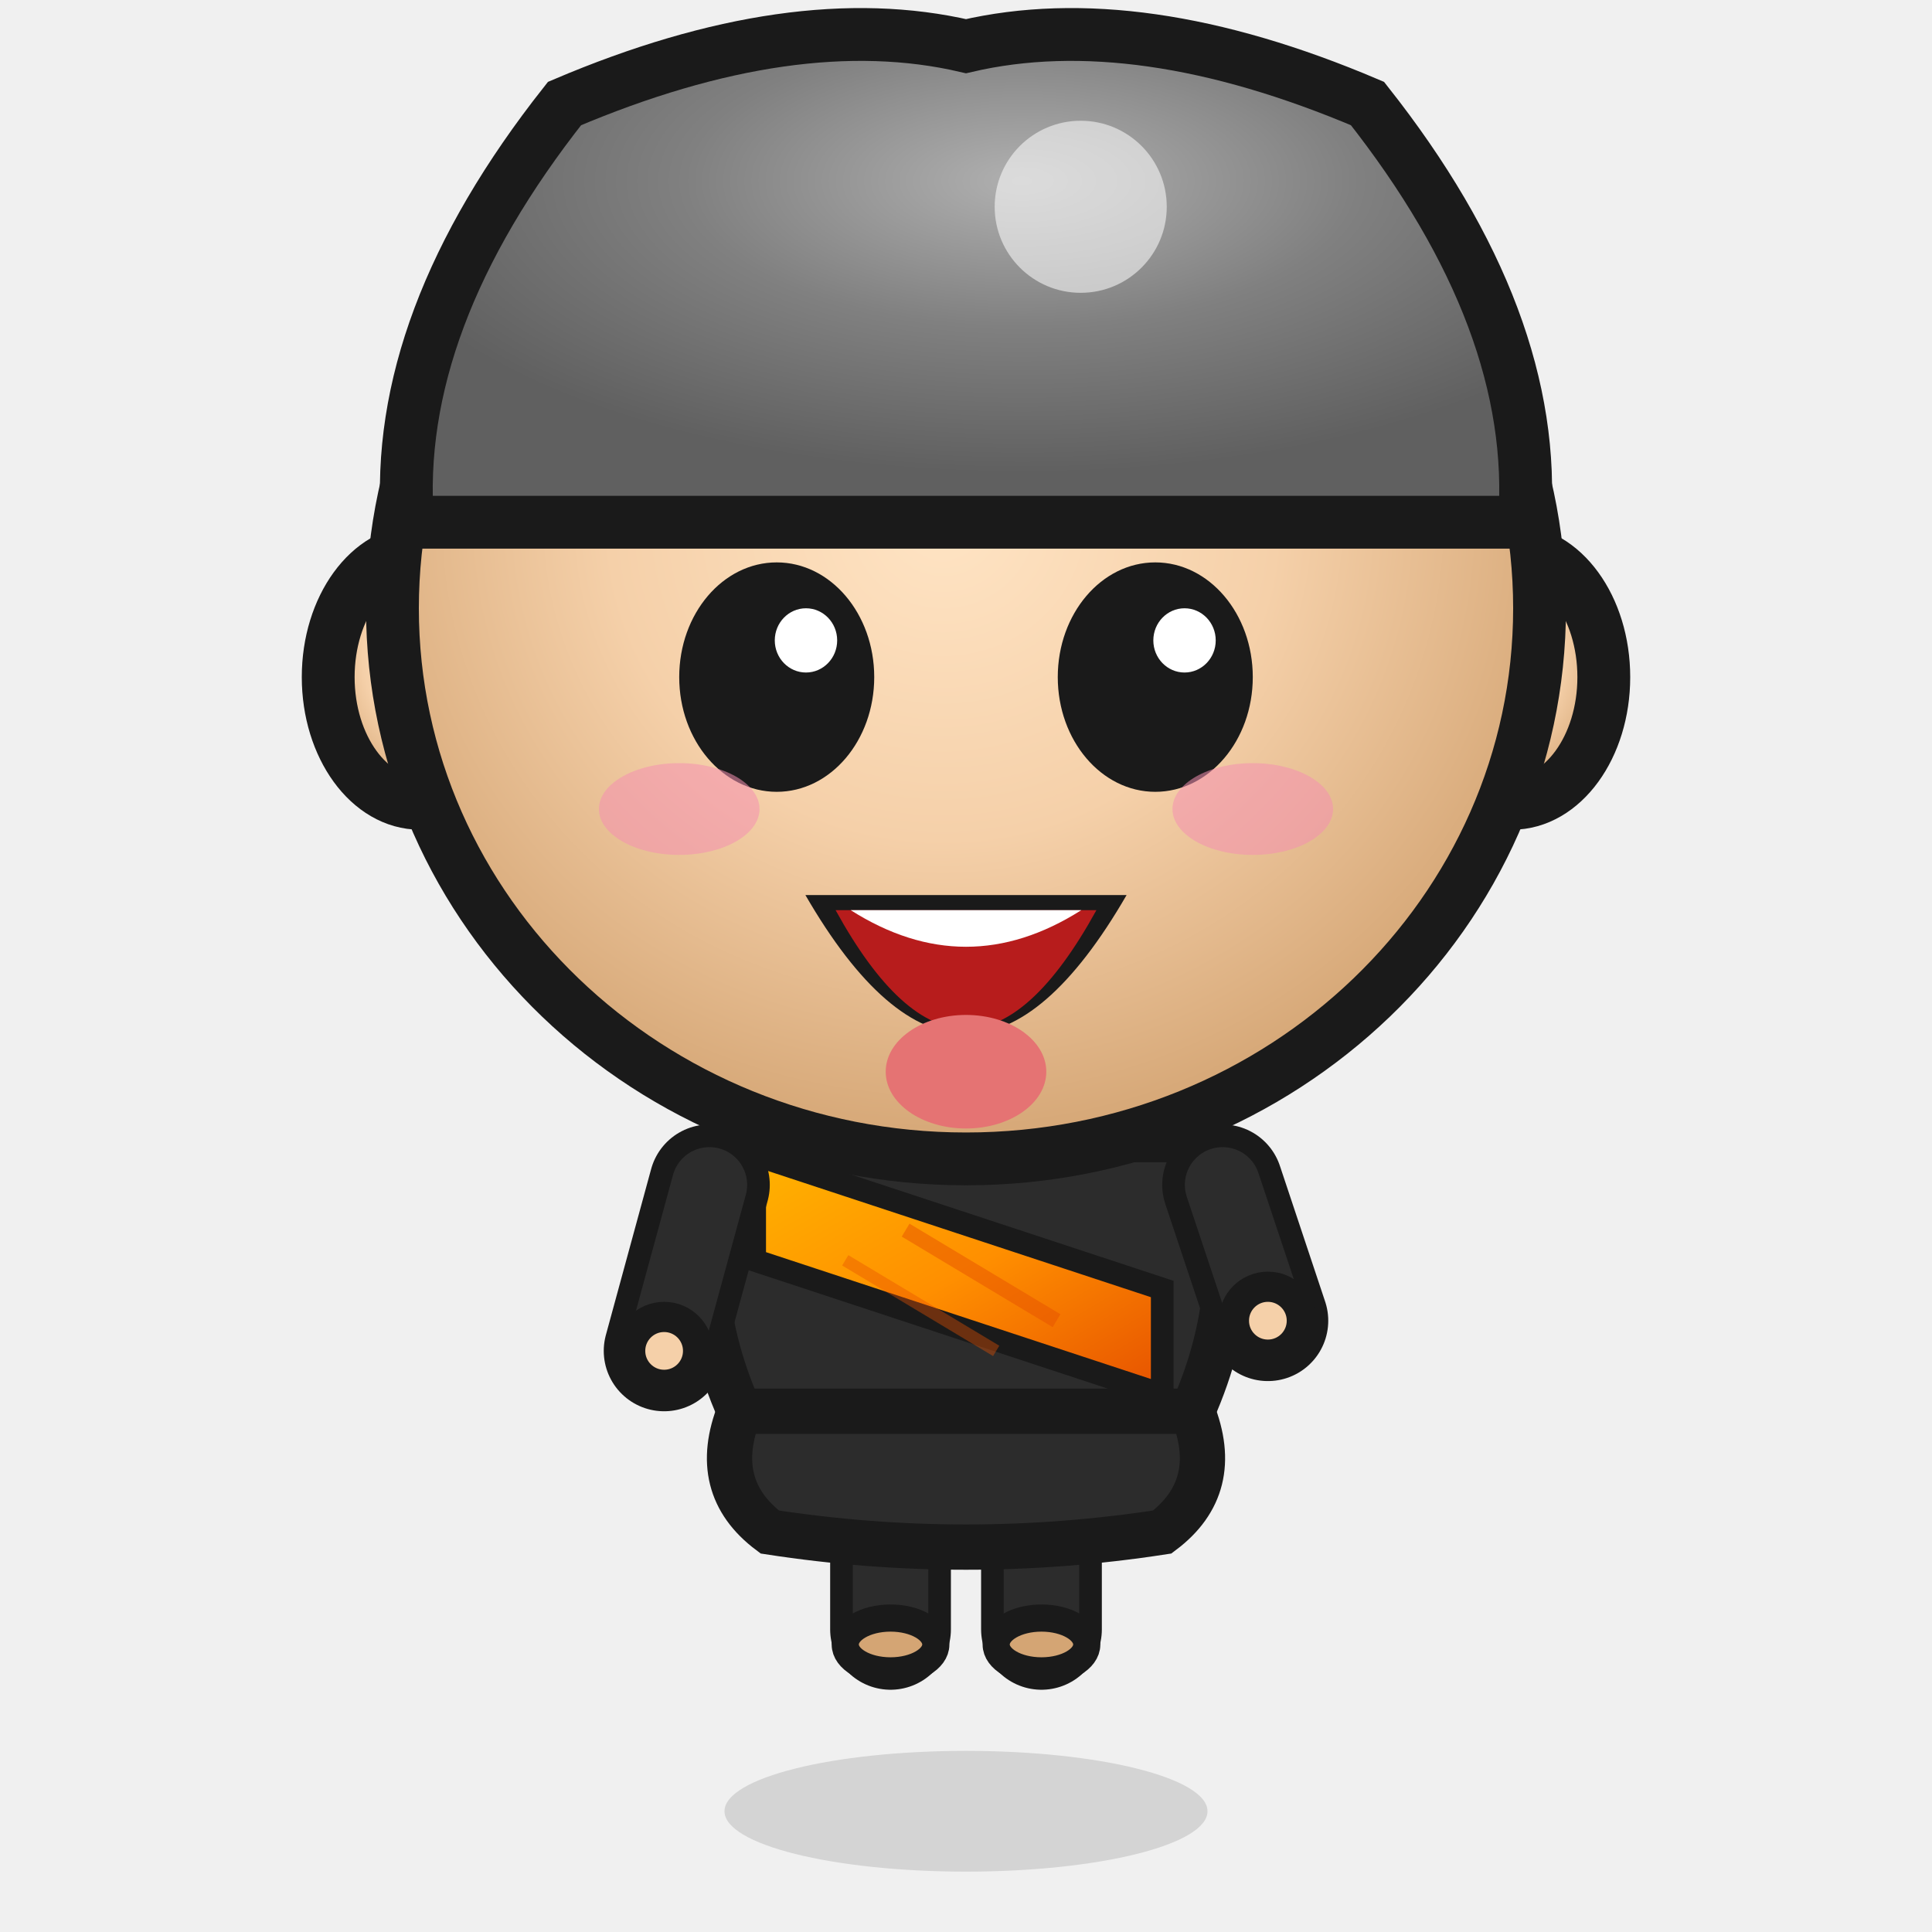
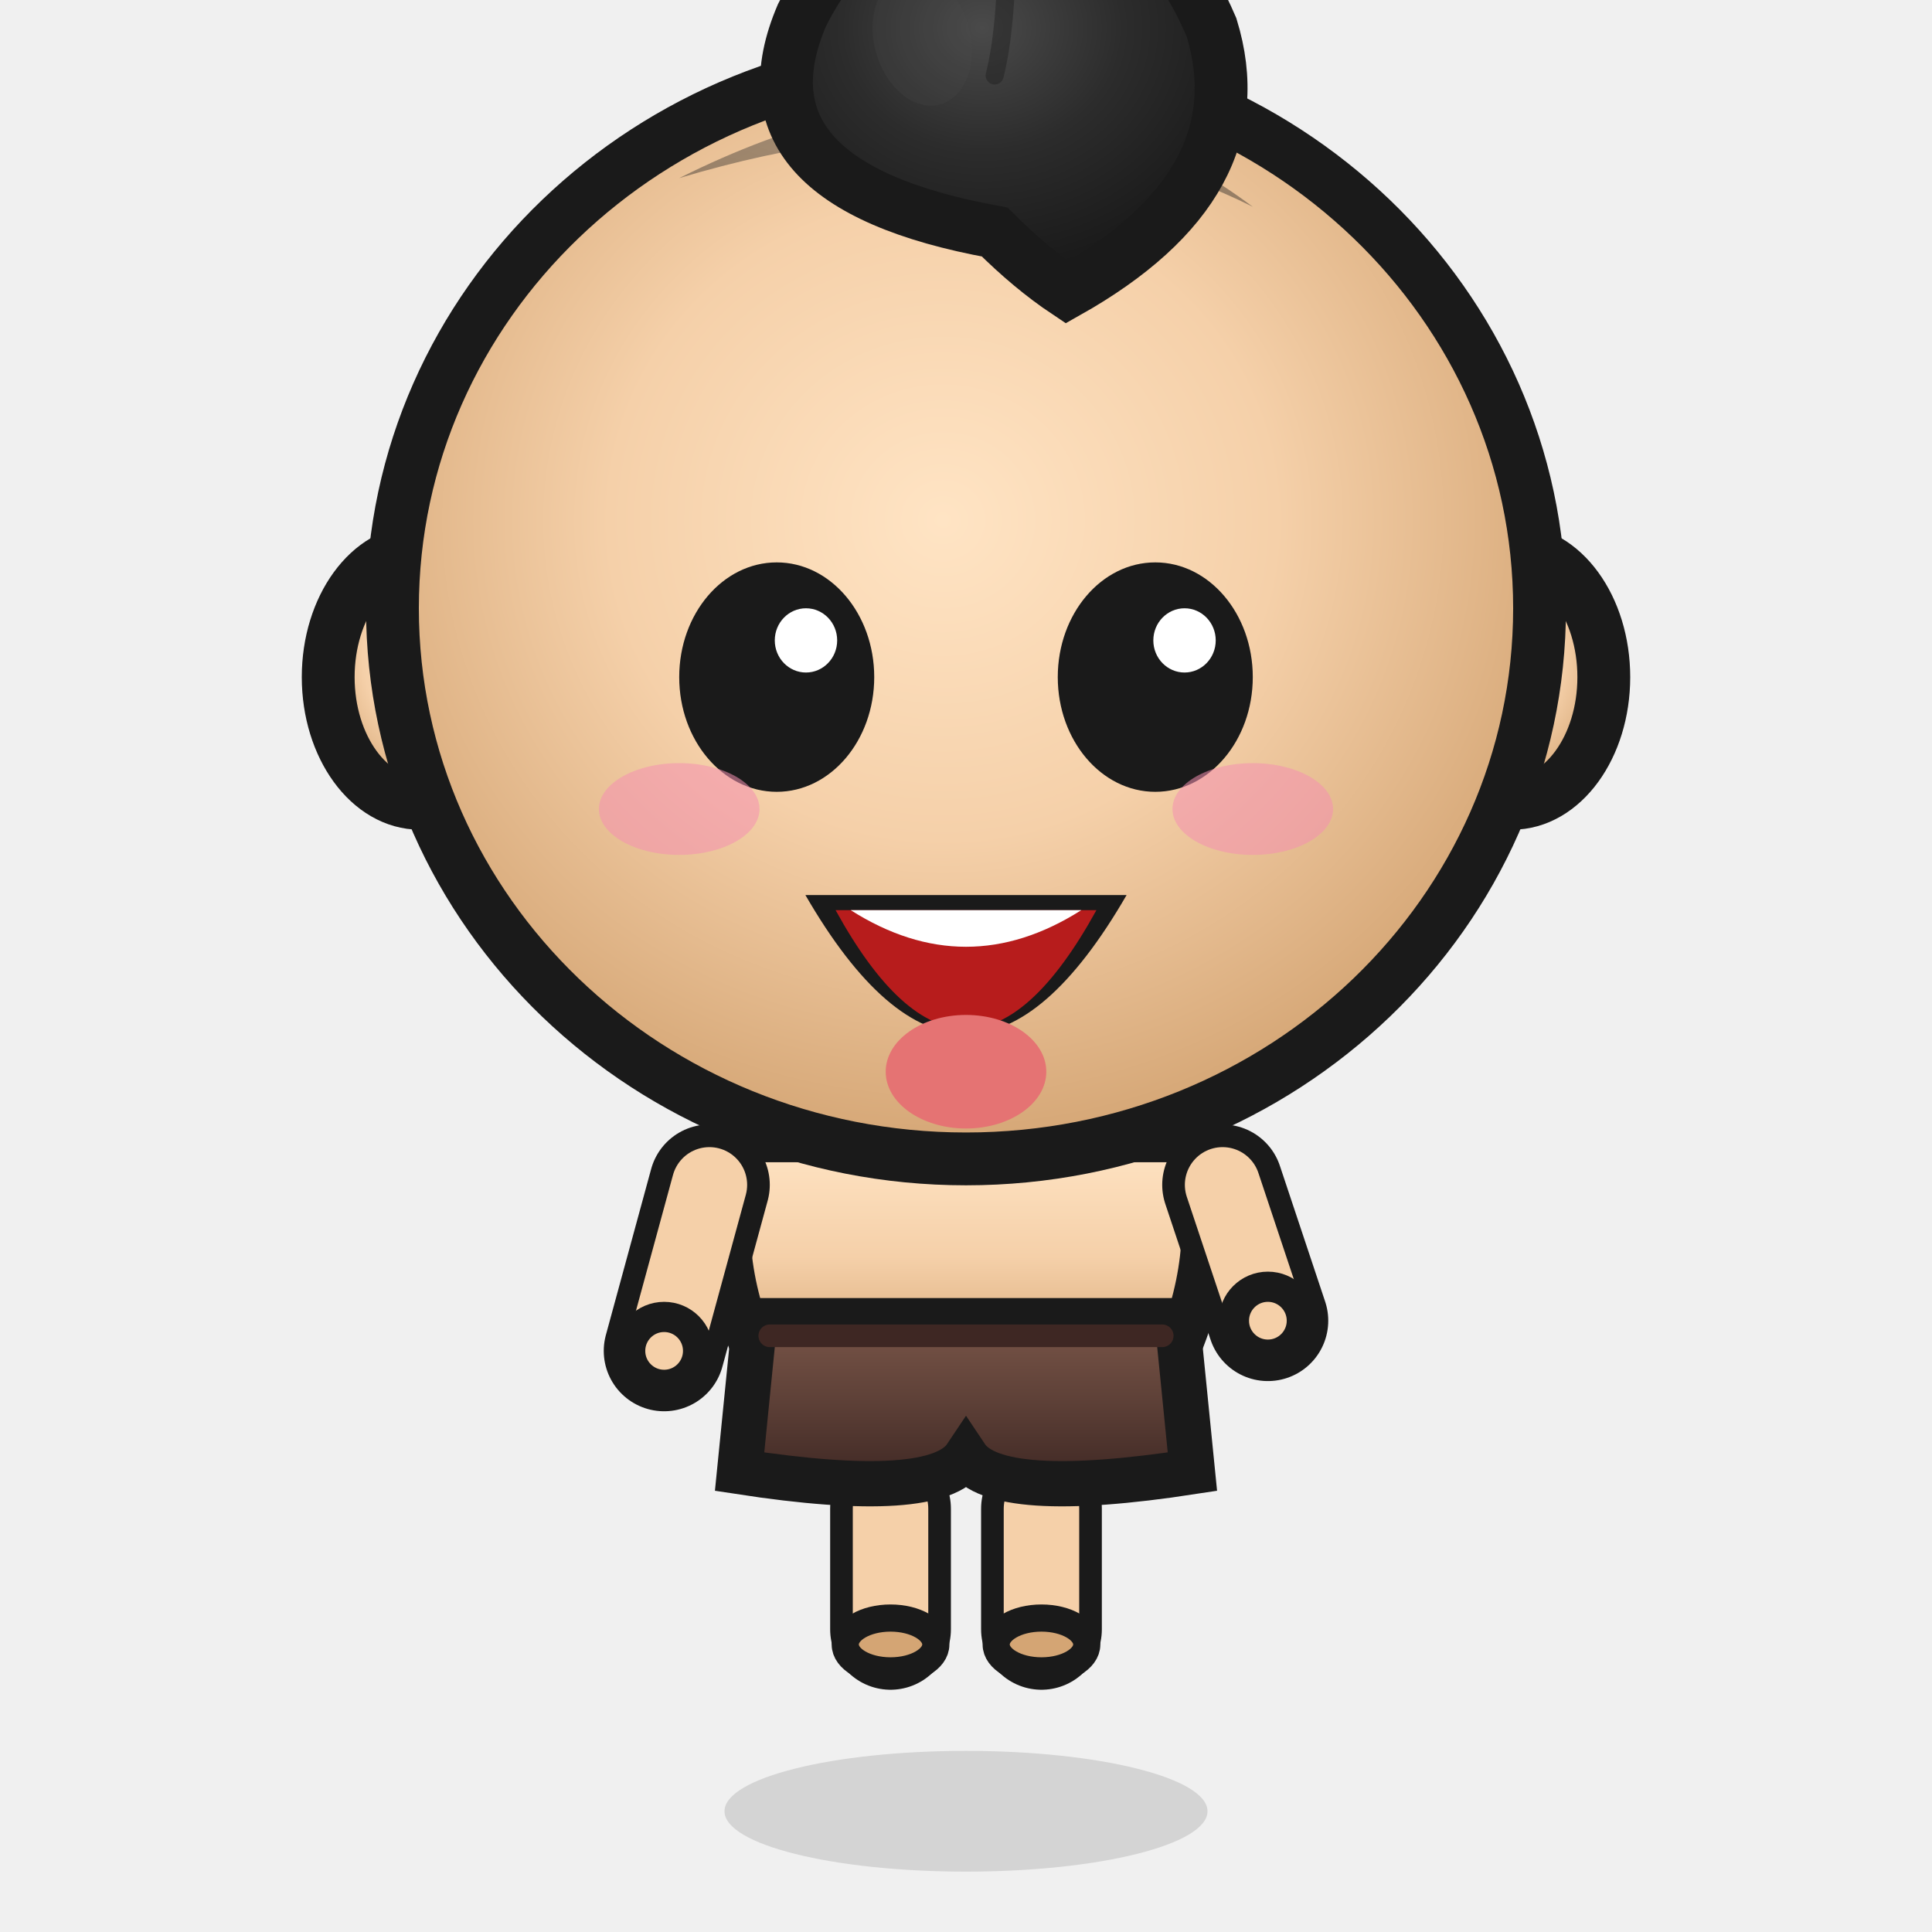
<svg xmlns="http://www.w3.org/2000/svg" viewBox="0 0 128 128" width="128" height="128" id="hero_f1">
  <defs>
    <filter id="blur">
      <feGaussianBlur stdDeviation="4" />
    </filter>
-     <linearGradient id="sashGrad" x1="0%" y1="0%" x2="100%" y2="100%">
-       <stop offset="0%" stop-color="#FFB300" />
-       <stop offset="50%" stop-color="#FF8F00" />
-       <stop offset="100%" stop-color="#E65100" />
+     <linearGradient id="bodyGrad" x1="0%" y1="0%" x2="0%" y2="100%">
+       <stop offset="0%" stop-color="#FFE4C4" />
+       <stop offset="50%" stop-color="#F5D0A9" />
+       <stop offset="100%" stop-color="#D4A574" />
+     </linearGradient>
+     <linearGradient id="pantsGrad" x1="0%" y1="0%" x2="0%" y2="100%">
+       <stop offset="0%" stop-color="#795548" />
+       <stop offset="50%" stop-color="#5D4037" />
+       <stop offset="100%" stop-color="#3E2723" />
    </linearGradient>
    <radialGradient id="headGrad" cx="48%" cy="42%" r="58%" fx="48%" fy="42%">
      <stop offset="0%" stop-color="#FFE4C4" />
      <stop offset="50%" stop-color="#F5D0A9" />
      <stop offset="100%" stop-color="#D4A574" />
    </radialGradient>
-     <radialGradient id="headGradHair" cx="55%" cy="30%" r="60%" fx="55%" fy="30%">
-       <stop offset="0%" stop-color="#B0B0B0" />
-       <stop offset="50%" stop-color="#808080" />
-       <stop offset="100%" stop-color="#606060" />
+     <radialGradient id="headGradHair" cx="45%" cy="30%" r="65%" fx="45%" fy="30%">
+       <stop offset="0%" stop-color="#4A4A4A" />
+       <stop offset="50%" stop-color="#2C2C2C" />
+       <stop offset="100%" stop-color="#1A1A1A" />
    </radialGradient>
  </defs>
  <ellipse cx="64" cy="120" rx="16" ry="4" fill="#000000" opacity="0.12" />
  <line x1="59" y1="99.95" x2="59" y2="107.95" stroke="#1A1A1A" stroke-width="8" stroke-linecap="round" />
-   <line x1="59" y1="99.95" x2="59" y2="107.95" stroke="#2C2C2C" stroke-width="5" stroke-linecap="round" />
+   <line x1="59" y1="99.95" x2="59" y2="107.95" stroke="#F5D0A9" stroke-width="5" stroke-linecap="round" />
  <ellipse cx="59" cy="108.95" rx="3" ry="1.75" fill="#D4A574" stroke="#1A1A1A" stroke-width="1.8" />
  <line x1="69" y1="99.95" x2="69" y2="107.95" stroke="#1A1A1A" stroke-width="8" stroke-linecap="round" />
-   <line x1="69" y1="99.95" x2="69" y2="107.95" stroke="#2C2C2C" stroke-width="5" stroke-linecap="round" />
+   <line x1="69" y1="99.95" x2="69" y2="107.95" stroke="#F5D0A9" stroke-width="5" stroke-linecap="round" />
  <ellipse cx="69" cy="108.95" rx="3" ry="1.75" fill="#D4A574" stroke="#1A1A1A" stroke-width="1.8" />
-   <path d="       M48 75.5       Q 45 84.5, 49 93.5       Q 64 96.5, 79 93.5       Q 83 84.5, 80 75.5       Z" fill="#2C2C2C" stroke="#1A1A1A" stroke-width="3" />
-   <path d="       M50 76.5       L77 85.4       L77 92.4       L50 83.5       Z" fill="url(#sashGrad)" stroke="#1A1A1A" stroke-width="1.5" />
-   <line x1="60" y1="81.5" x2="70" y2="87.5" stroke="#E65100" stroke-width="1" opacity="0.5" />
-   <line x1="56" y1="83.5" x2="66" y2="89.5" stroke="#E65100" stroke-width="0.8" opacity="0.4" />
-   <path d="       M49 93.5       Q 47 98.5, 51 101.5       Q 64 103.5, 77 101.5       Q 81 98.5, 79 93.5       Z" fill="#2C2C2C" stroke="#1A1A1A" stroke-width="3" />
+   <path d="       M49 75.5       Q 47 82.5, 50 89.5       Q 64 92.5, 78 89.5       Q 81 82.5, 79 75.5       Z" fill="url(#bodyGrad)" stroke="#1A1A1A" stroke-width="3" />
+   <path d="       M50 87.5       L49 97.5       Q 62 99.5, 64 96.5       Q 66 99.5, 79 97.5       L78 87.5       Z" fill="url(#pantsGrad)" stroke="#1A1A1A" stroke-width="3" />
+   <line x1="51" y1="88.5" x2="77" y2="88.5" stroke="#3E2723" stroke-width="1.5" stroke-linecap="round" />
  <line x1="47" y1="78.5" x2="44" y2="89.5" stroke="#1A1A1A" stroke-width="8" stroke-linecap="round" />
-   <line x1="47" y1="78.5" x2="44" y2="89.5" stroke="#2C2C2C" stroke-width="5" stroke-linecap="round" />
+   <line x1="47" y1="78.5" x2="44" y2="89.5" stroke="#F5D0A9" stroke-width="5" stroke-linecap="round" />
  <circle cx="44" cy="89.5" r="2.25" fill="#F5D0A9" stroke="#1A1A1A" stroke-width="2" />
  <line x1="81" y1="78.5" x2="84" y2="87.5" stroke="#1A1A1A" stroke-width="8" stroke-linecap="round" />
-   <line x1="81" y1="78.5" x2="84" y2="87.5" stroke="#2C2C2C" stroke-width="5" stroke-linecap="round" />
+   <line x1="81" y1="78.5" x2="84" y2="87.5" stroke="#F5D0A9" stroke-width="5" stroke-linecap="round" />
  <circle cx="84" cy="87.5" r="2.25" fill="#F5D0A9" stroke="#1A1A1A" stroke-width="2" />
  <ellipse cx="27.824" cy="44.86" rx="6.08" ry="8.36" fill="url(#headGrad)" stroke="#1A1A1A" stroke-width="3.5" />
  <ellipse cx="27.824" cy="44.86" rx="2.736" ry="4.598" fill="#D4A574" opacity="0.25" />
  <ellipse cx="100.176" cy="44.86" rx="6.08" ry="8.36" fill="url(#headGrad)" stroke="#1A1A1A" stroke-width="3.5" />
  <ellipse cx="100.176" cy="44.86" rx="2.736" ry="4.598" fill="#D4A574" opacity="0.25" />
  <ellipse cx="64" cy="40.3" rx="38" ry="36.48" fill="url(#headGrad)" stroke="#1A1A1A" stroke-width="3.5" />
-   <path d="       M27 34.6       Q 26 21.3, 37.4 6.86       Q 52.6 0.4, 64 3.06       Q 75.4 0.4, 90.6 6.86       Q 102 21.3, 101 34.6       Z" fill="url(#headGradHair)" stroke="#1A1A1A" stroke-width="3.5" />
-   <ellipse cx="71.6" cy="13.7" rx="5.7" ry="5.7" fill="#FFFFFF" opacity="0.55" />
+   <path d="M45 11.8       Q 56.4 6.1, 65.9 6.86       Q 75.4 8, 83 13.7       Q 75.4 9.9, 65.9 9.14       Q 56.4 8.38, 45 11.8 Z" fill="url(#headGradHair)" opacity="0.4" />
+   <path d="       M65.9 15.372       Q 48.344 12.18,         53.132 1.008       Q 57.92 -8.568,         66.698 -3.78       Q 75.476 -9.366,         80.264 1.806       Q 83.456 12.18,         70.688 19.362       Q 68.294 17.766,         65.9 15.372 Z" fill="url(#headGradHair)" stroke="#1A1A1A" stroke-width="3.5" />
+   <path d="M66.698 -3.78       Q 66.698 1.806,         65.9 4.998" fill="none" stroke="#1A1A1A" stroke-width="1.2" stroke-linecap="round" opacity="0.4" />
+   <ellipse cx="61.112" cy="2.604" rx="3.192" ry="4.469" fill="#4A4A4A" opacity="0.2" transform="rotate(-15 61.112 2.604)" />
  <ellipse cx="51.46" cy="44.86" rx="6.46" ry="7.6" fill="#1A1A1A" />
  <ellipse cx="53.398" cy="42.428" rx="2.067" ry="2.128" fill="#FFFFFF" />
  <ellipse cx="76.54" cy="44.86" rx="6.46" ry="7.6" fill="#1A1A1A" />
  <ellipse cx="78.478" cy="42.428" rx="2.067" ry="2.128" fill="#FFFFFF" />
  <ellipse cx="45" cy="53.6" rx="5.32" ry="3.04" fill="#F48FB1" opacity="0.55" />
  <ellipse cx="83" cy="53.6" rx="5.32" ry="3.04" fill="#F48FB1" opacity="0.55" />
  <path d="M53.36 59.3 Q 64 77.692, 74.64 59.3 Z" fill="#1A1A1A" />
  <path d="M55.36 60.3 Q 64 76.02, 72.64 60.3 Z" fill="#B71C1C" />
  <path d="M56.36 60.3 Q 64 65.152, 71.64 60.3 Z" fill="#FFFFFF" />
  <ellipse cx="64" cy="71.004" rx="5.32" ry="3.762" fill="#E57373" />
</svg>
